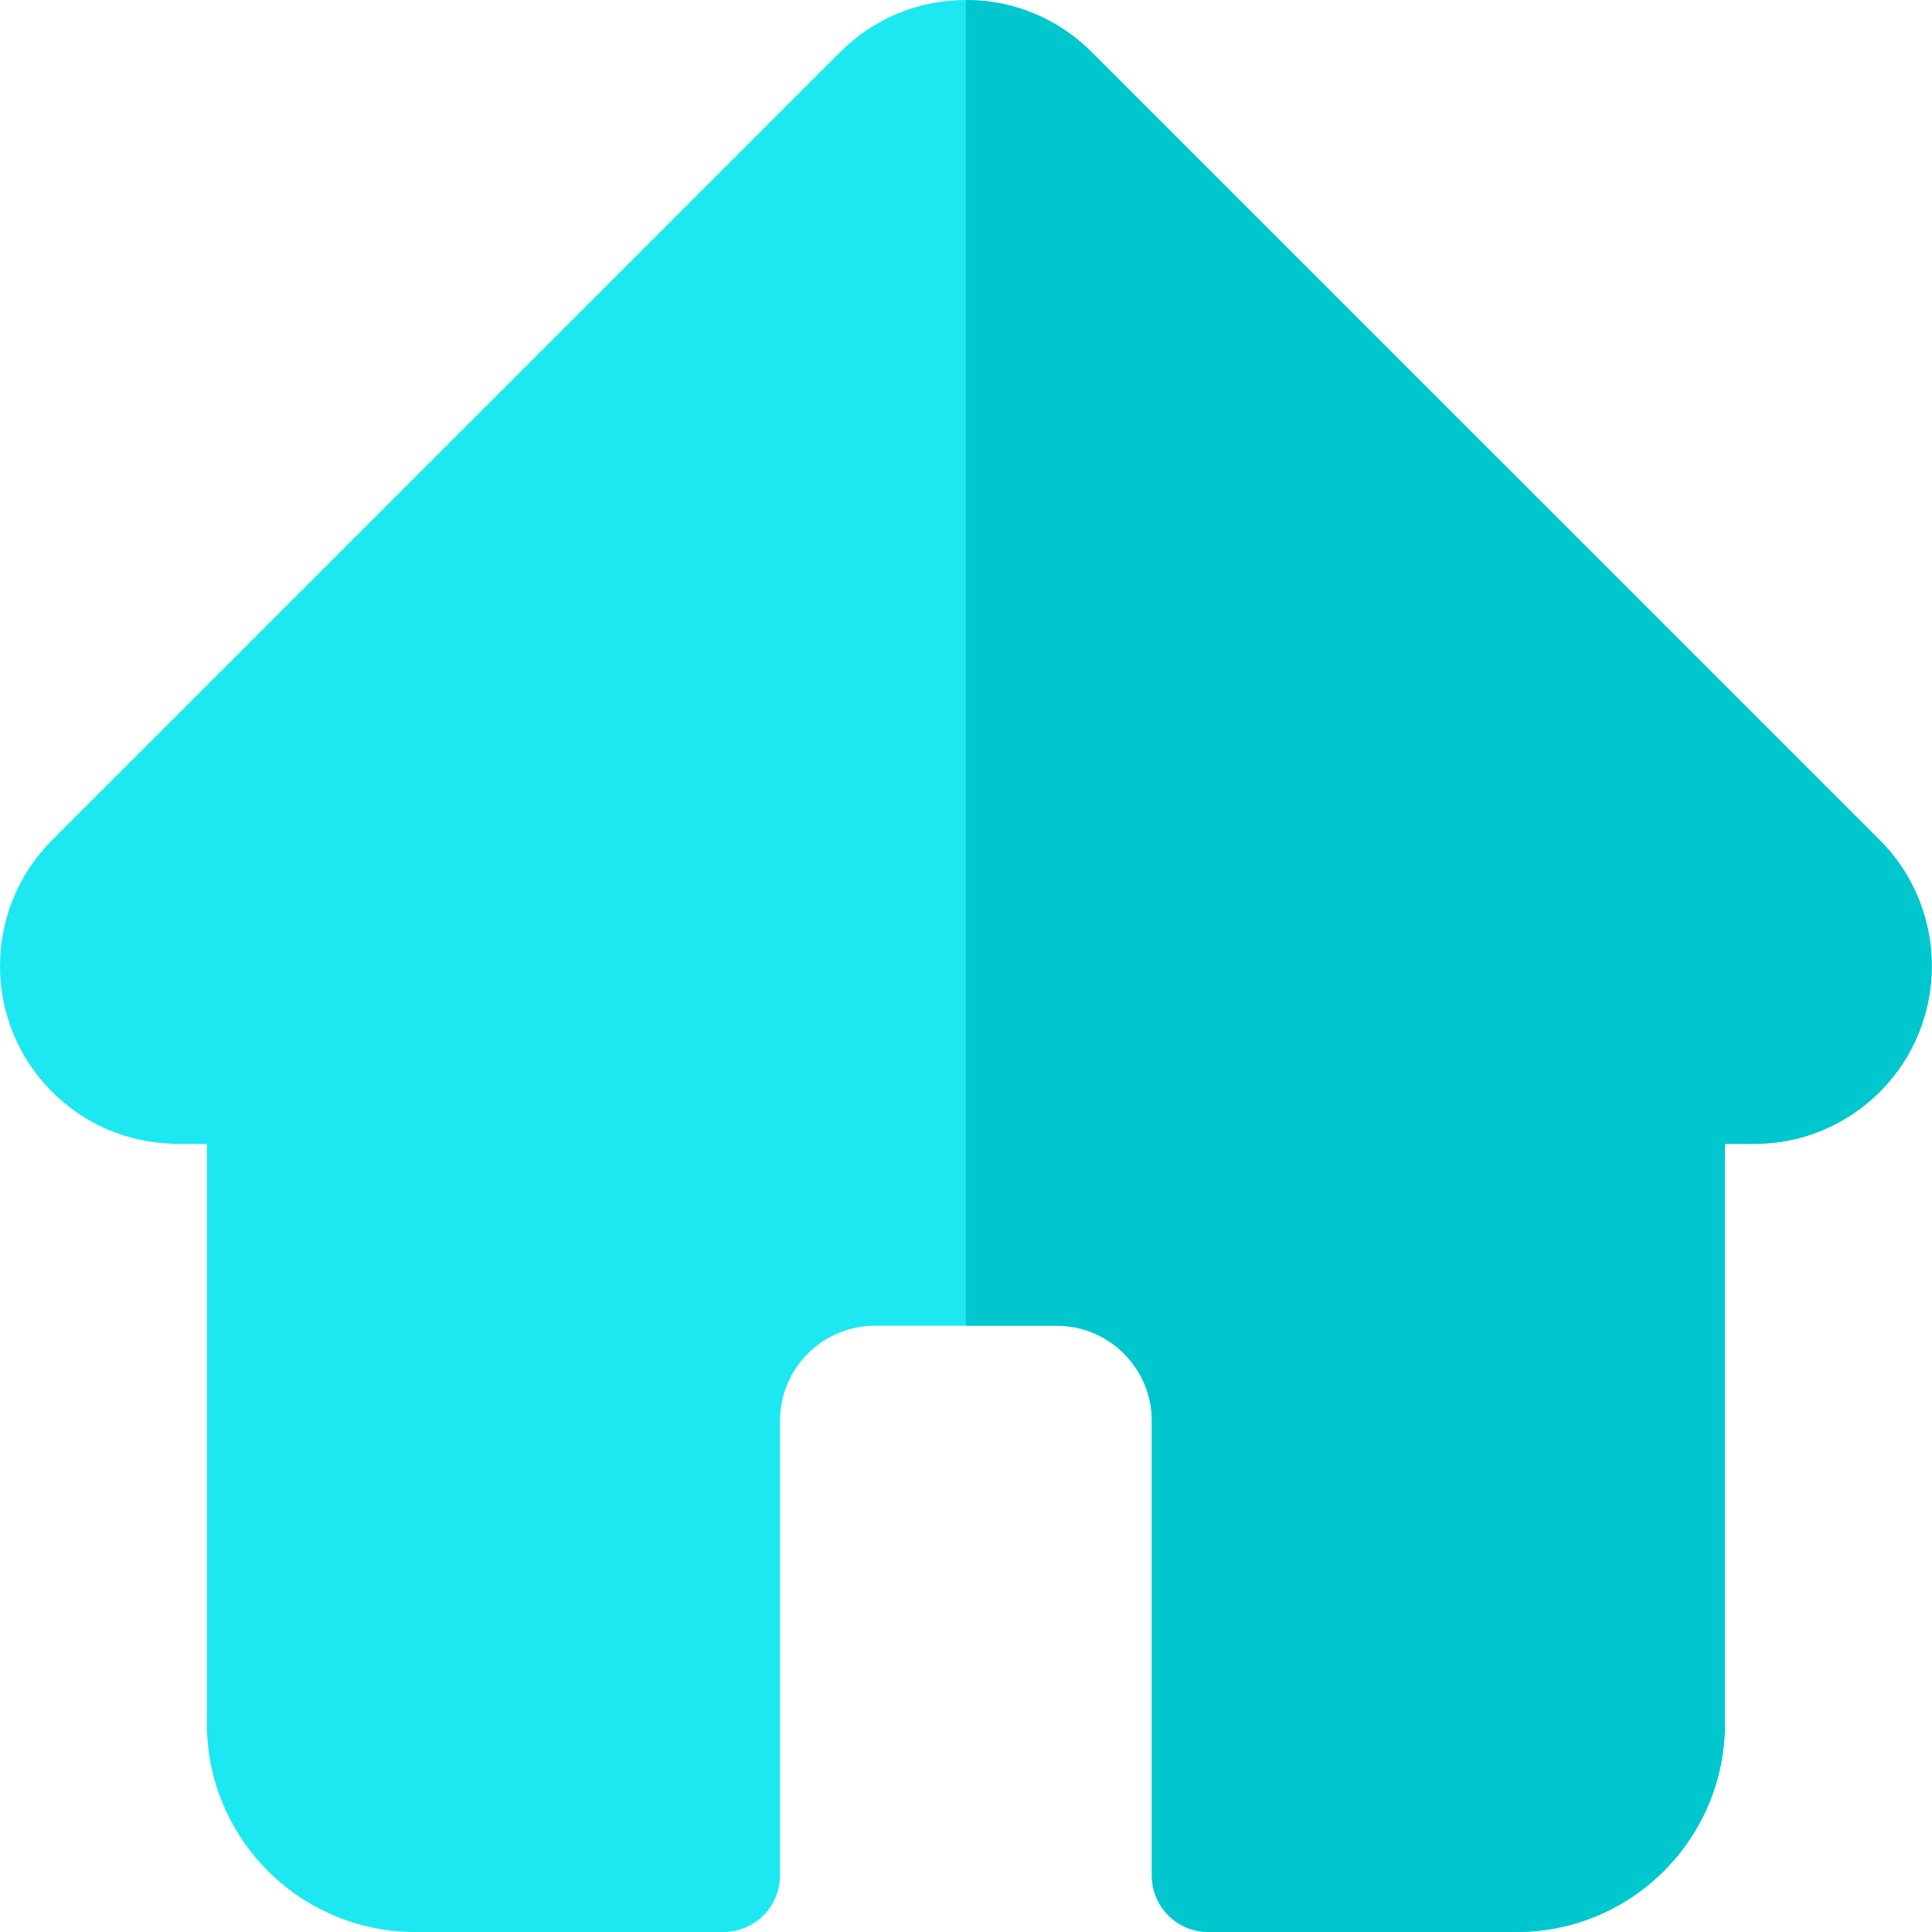
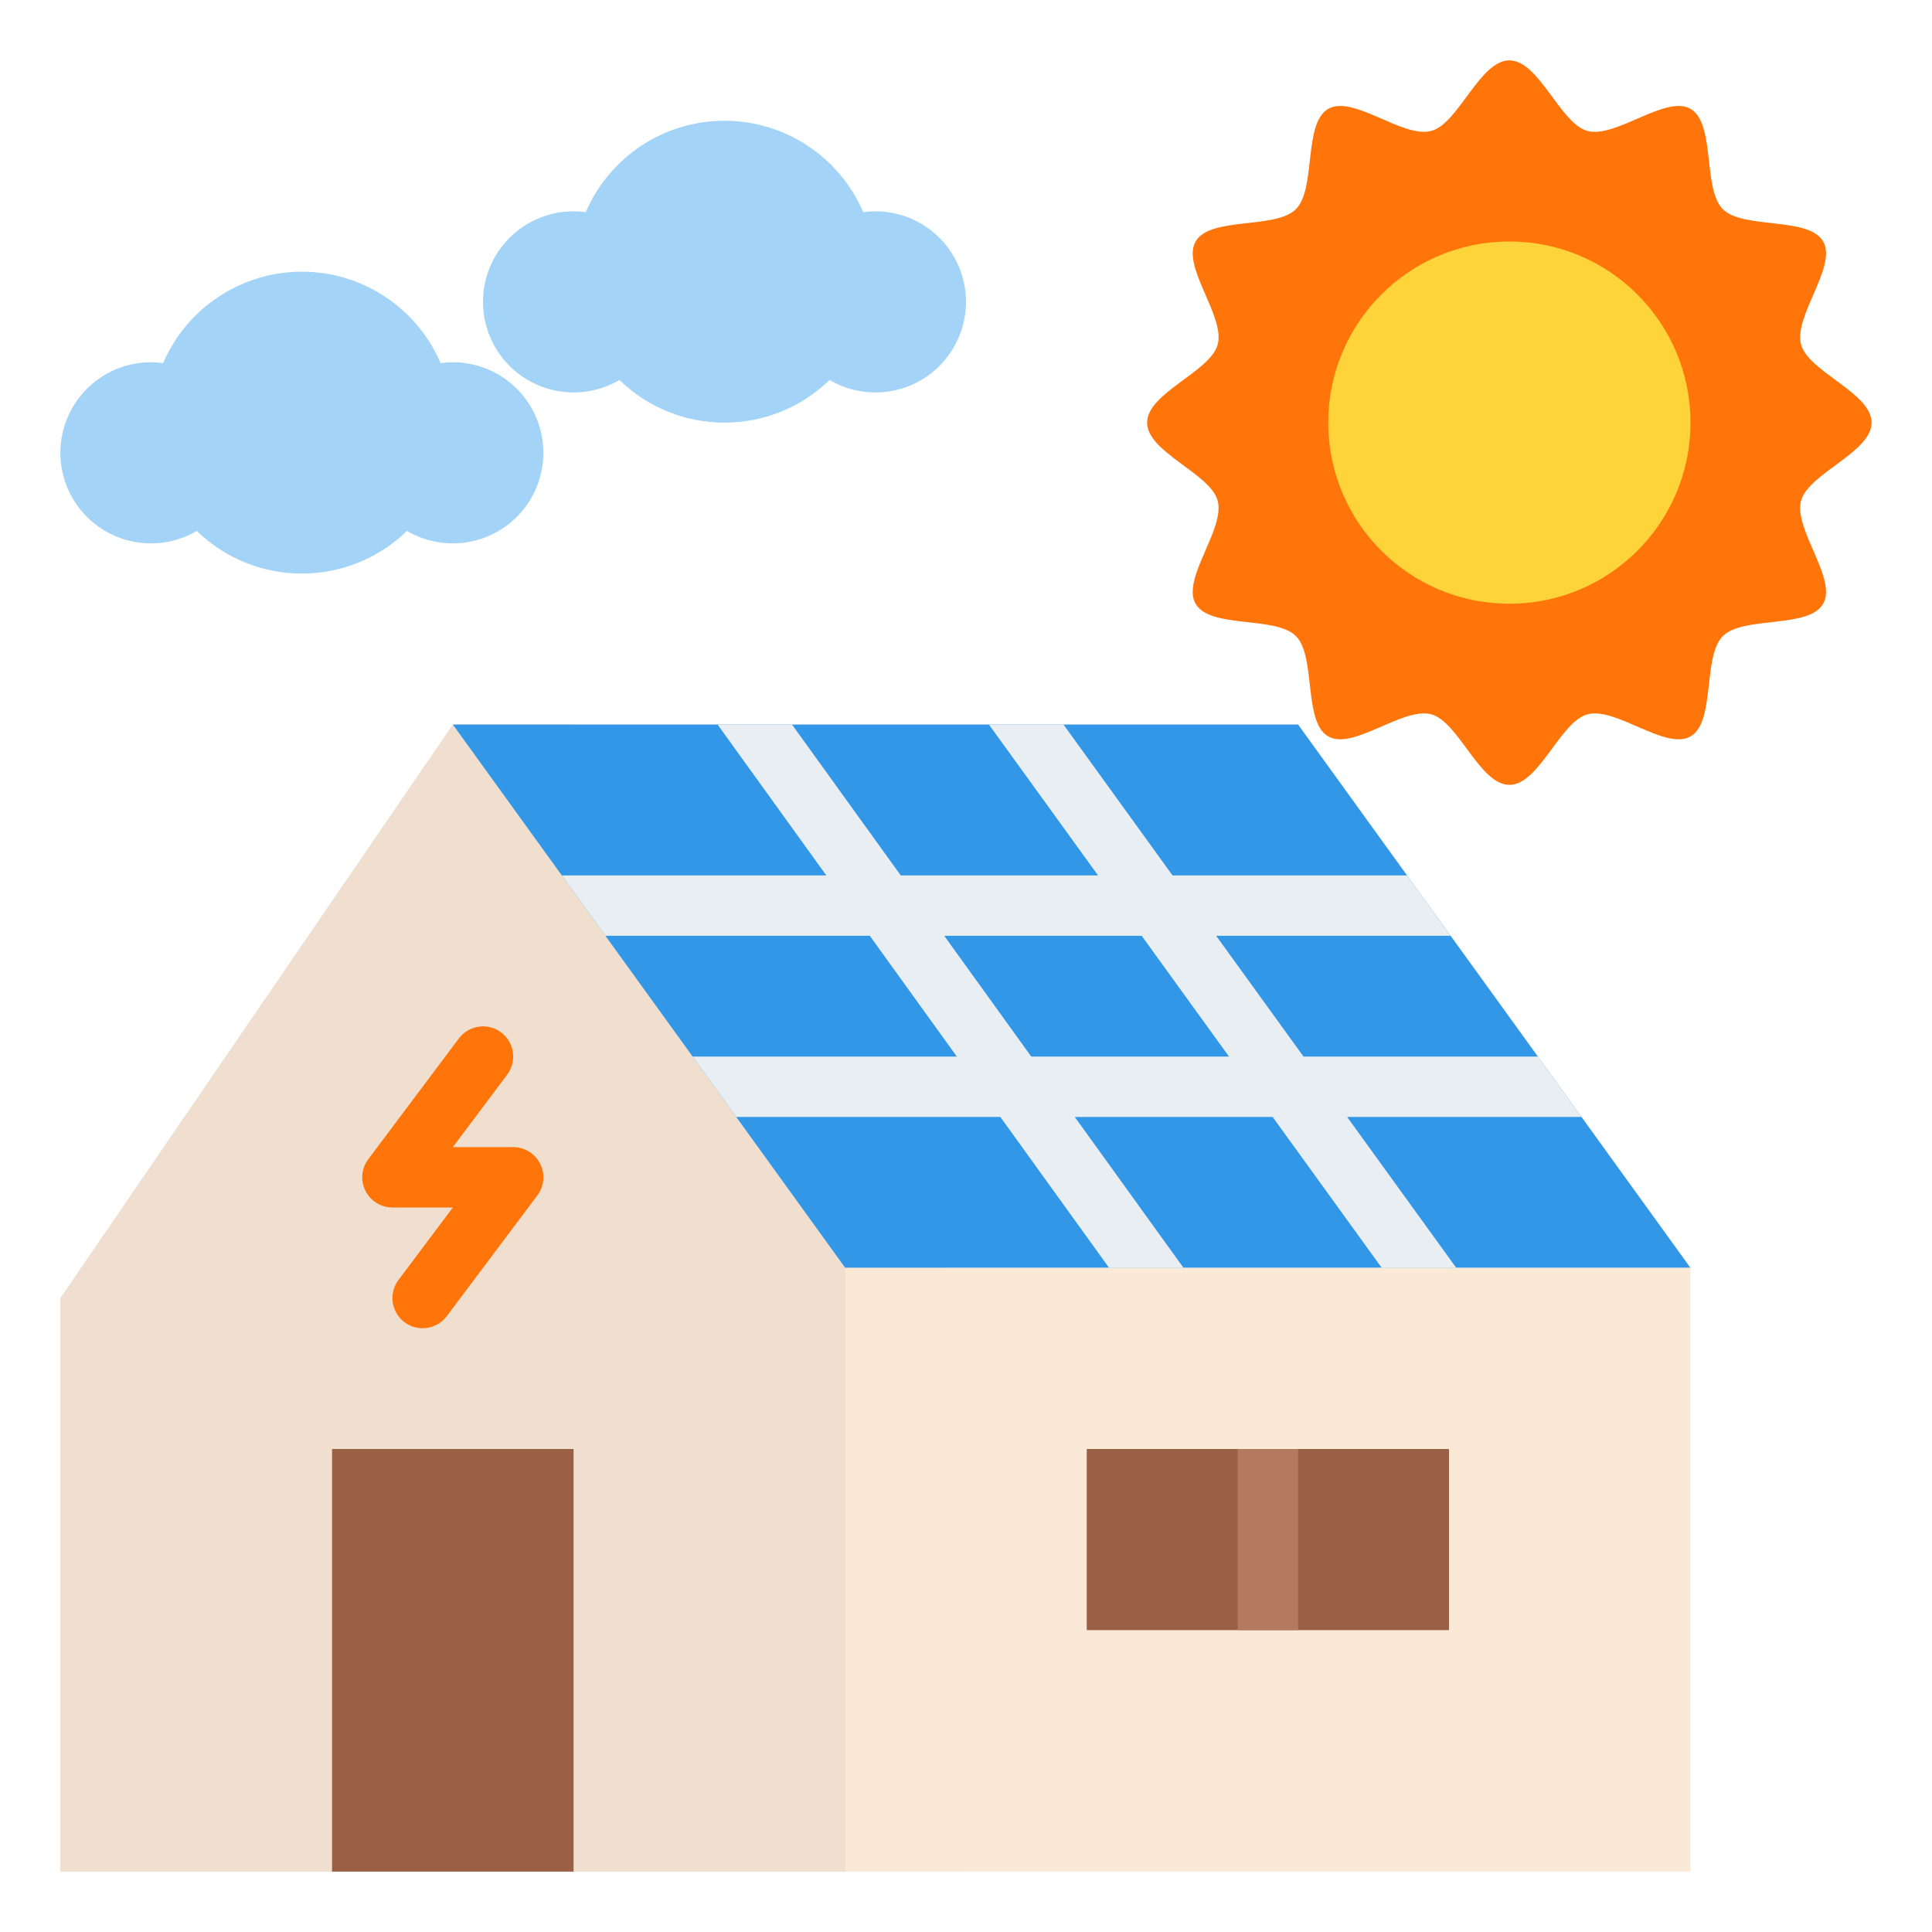
- <svg xmlns="http://www.w3.org/2000/svg" height="512pt" viewBox="0 0 512 512" width="512pt">
-   <path d="m498.195 222.695c-.012-.012-.023-.023-.035-.035l-208.855-208.848c-8.902-8.906-20.738-13.812-33.328-13.812-12.59 0-24.426 4.902-33.332 13.809l-208.746 208.742c-.07.07-.145.145-.211.215-18.281 18.387-18.25 48.219.094 66.559 8.375 8.383 19.438 13.238 31.27 13.746.48.047.969.07 1.457.07h8.32v153.699c0 30.414 24.75 55.16 55.168 55.16h81.711c8.285 0 15-6.715 15-15v-120.5c0-13.879 11.293-25.168 25.172-25.168h48.195c13.879 0 25.168 11.289 25.168 25.168v120.5c0 8.285 6.719 15 15 15h81.711c30.422 0 55.168-24.746 55.168-55.16v-153.699h7.719c12.586 0 24.422-4.902 33.332-13.809 18.359-18.371 18.371-48.254.023-66.637zm0 0" fill="#1de8f1" />
-   <path d="m498.195 222.695c-.012-.012-.023-.023-.035-.035l-208.855-208.848c-8.902-8.906-20.738-13.812-33.328-13.812h-.004v351.332h24.102c13.879 0 25.168 11.289 25.168 25.168v120.5c0 8.285 6.719 15 15 15h81.711c30.422 0 55.168-24.746 55.168-55.16v-153.699h7.719c12.586 0 24.422-4.902 33.332-13.809 18.359-18.371 18.371-48.254.023-66.637zm0 0" fill="#00c7ce" />
+ <svg xmlns="http://www.w3.org/2000/svg" id="Flat" height="512" viewBox="0 0 512 512" width="512">
+   <path d="m496 112c0 7.879-16.764 13.451-18.707 20.717-2.009 7.519 9.663 20.713 5.855 27.3-3.864 6.677-21.161 3.137-26.58 8.556s-1.879 22.716-8.556 26.58c-6.583 3.808-19.777-7.865-27.3-5.855-7.263 1.937-12.834 18.702-20.712 18.702s-13.451-16.764-20.718-18.706c-7.518-2.01-20.712 9.663-27.3 5.854-6.678-3.864-3.137-21.161-8.556-26.58s-22.716-1.879-26.58-8.556c-3.808-6.583 7.865-19.777 5.855-27.295-1.938-7.268-18.701-12.839-18.701-20.717s16.764-13.451 18.706-20.717c2.01-7.519-9.663-20.713-5.854-27.3 3.863-6.677 21.16-3.137 26.58-8.556s1.878-22.716 8.556-26.579c6.583-3.809 19.777 7.864 27.295 5.854 7.266-1.939 12.837-18.702 20.717-18.702s13.45 16.764 20.717 18.707c7.519 2.009 20.713-9.664 27.3-5.855 6.677 3.864 3.136 21.161 8.556 26.58s22.716 1.879 26.579 8.556c3.809 6.583-7.864 19.777-5.855 27.295 1.938 7.266 18.703 12.837 18.703 20.717z" fill="#ff750a" />
+   <circle cx="399.999" cy="111.999" fill="#ffd33a" r="48" />
+   <path d="m232 56a24.326 24.326 0 0 0 -3.237.223 40.009 40.009 0 0 0 -73.526 0 24.35 24.35 0 0 0 -3.237-.223 24 24 0 1 0 12.148 44.7 39.964 39.964 0 0 0 55.7 0 24 24 0 1 0 12.152-44.7z" fill="#a3d4f7" />
+   <path d="m120 96a24.326 24.326 0 0 0 -3.237.223 40.009 40.009 0 0 0 -73.526 0 24.35 24.35 0 0 0 -3.237-.223 24 24 0 1 0 12.148 44.7 39.964 39.964 0 0 0 55.7 0 24 24 0 1 0 12.152-44.7z" fill="#a3d4f7" />
+   <path d="m256 344v152h-32-208v-152l104-152h32z" fill="#f0dfce" />
+   <path d="m448 336h-224l-28.89-40-11.55-16-23.12-32-11.55-16-28.89-40h224l28.89 40 11.55 16 23.12 32 11.55 16z" fill="#3397e8" />
+   <path d="m419.11 296-11.55-16h-62.12l-23.14-32h62.14l-11.55-16h-62.15l-28.92-40h-19.75l28.93 40h-52.29l-28.83-40h-19.72l28.83 40h-70.1l11.55 16h70.07l23.06 32h-70.01l11.55 16h69.99l28.83 40h19.72l-28.83-40h52.44l28.92 40h19.75l-28.93-40zm-145.82-16-23.06-32h52.33l23.14 32z" fill="#e9eef2" />
+   <path d="m111.994 352a8 8 0 0 1 -6.394-12.8l14.4-19.2h-16a8 8 0 0 1 -6.4-12.8l24-32a8 8 0 1 1 12.8 9.6l-14.4 19.2h16a8 8 0 0 1 6.4 12.8l-24 32a7.985 7.985 0 0 1 -6.406 3.2z" fill="#ff750a" />
+   <path d="m224 336h224v160h-224z" fill="#fbe9d8" />
+   <path d="m288 384h96v48h-96z" fill="#996046" />
+   <path d="m328 384h16v48h-16z" fill="#b37a60" />
+   <path d="m88 384h64v112h-64z" fill="#996046" />
</svg>
